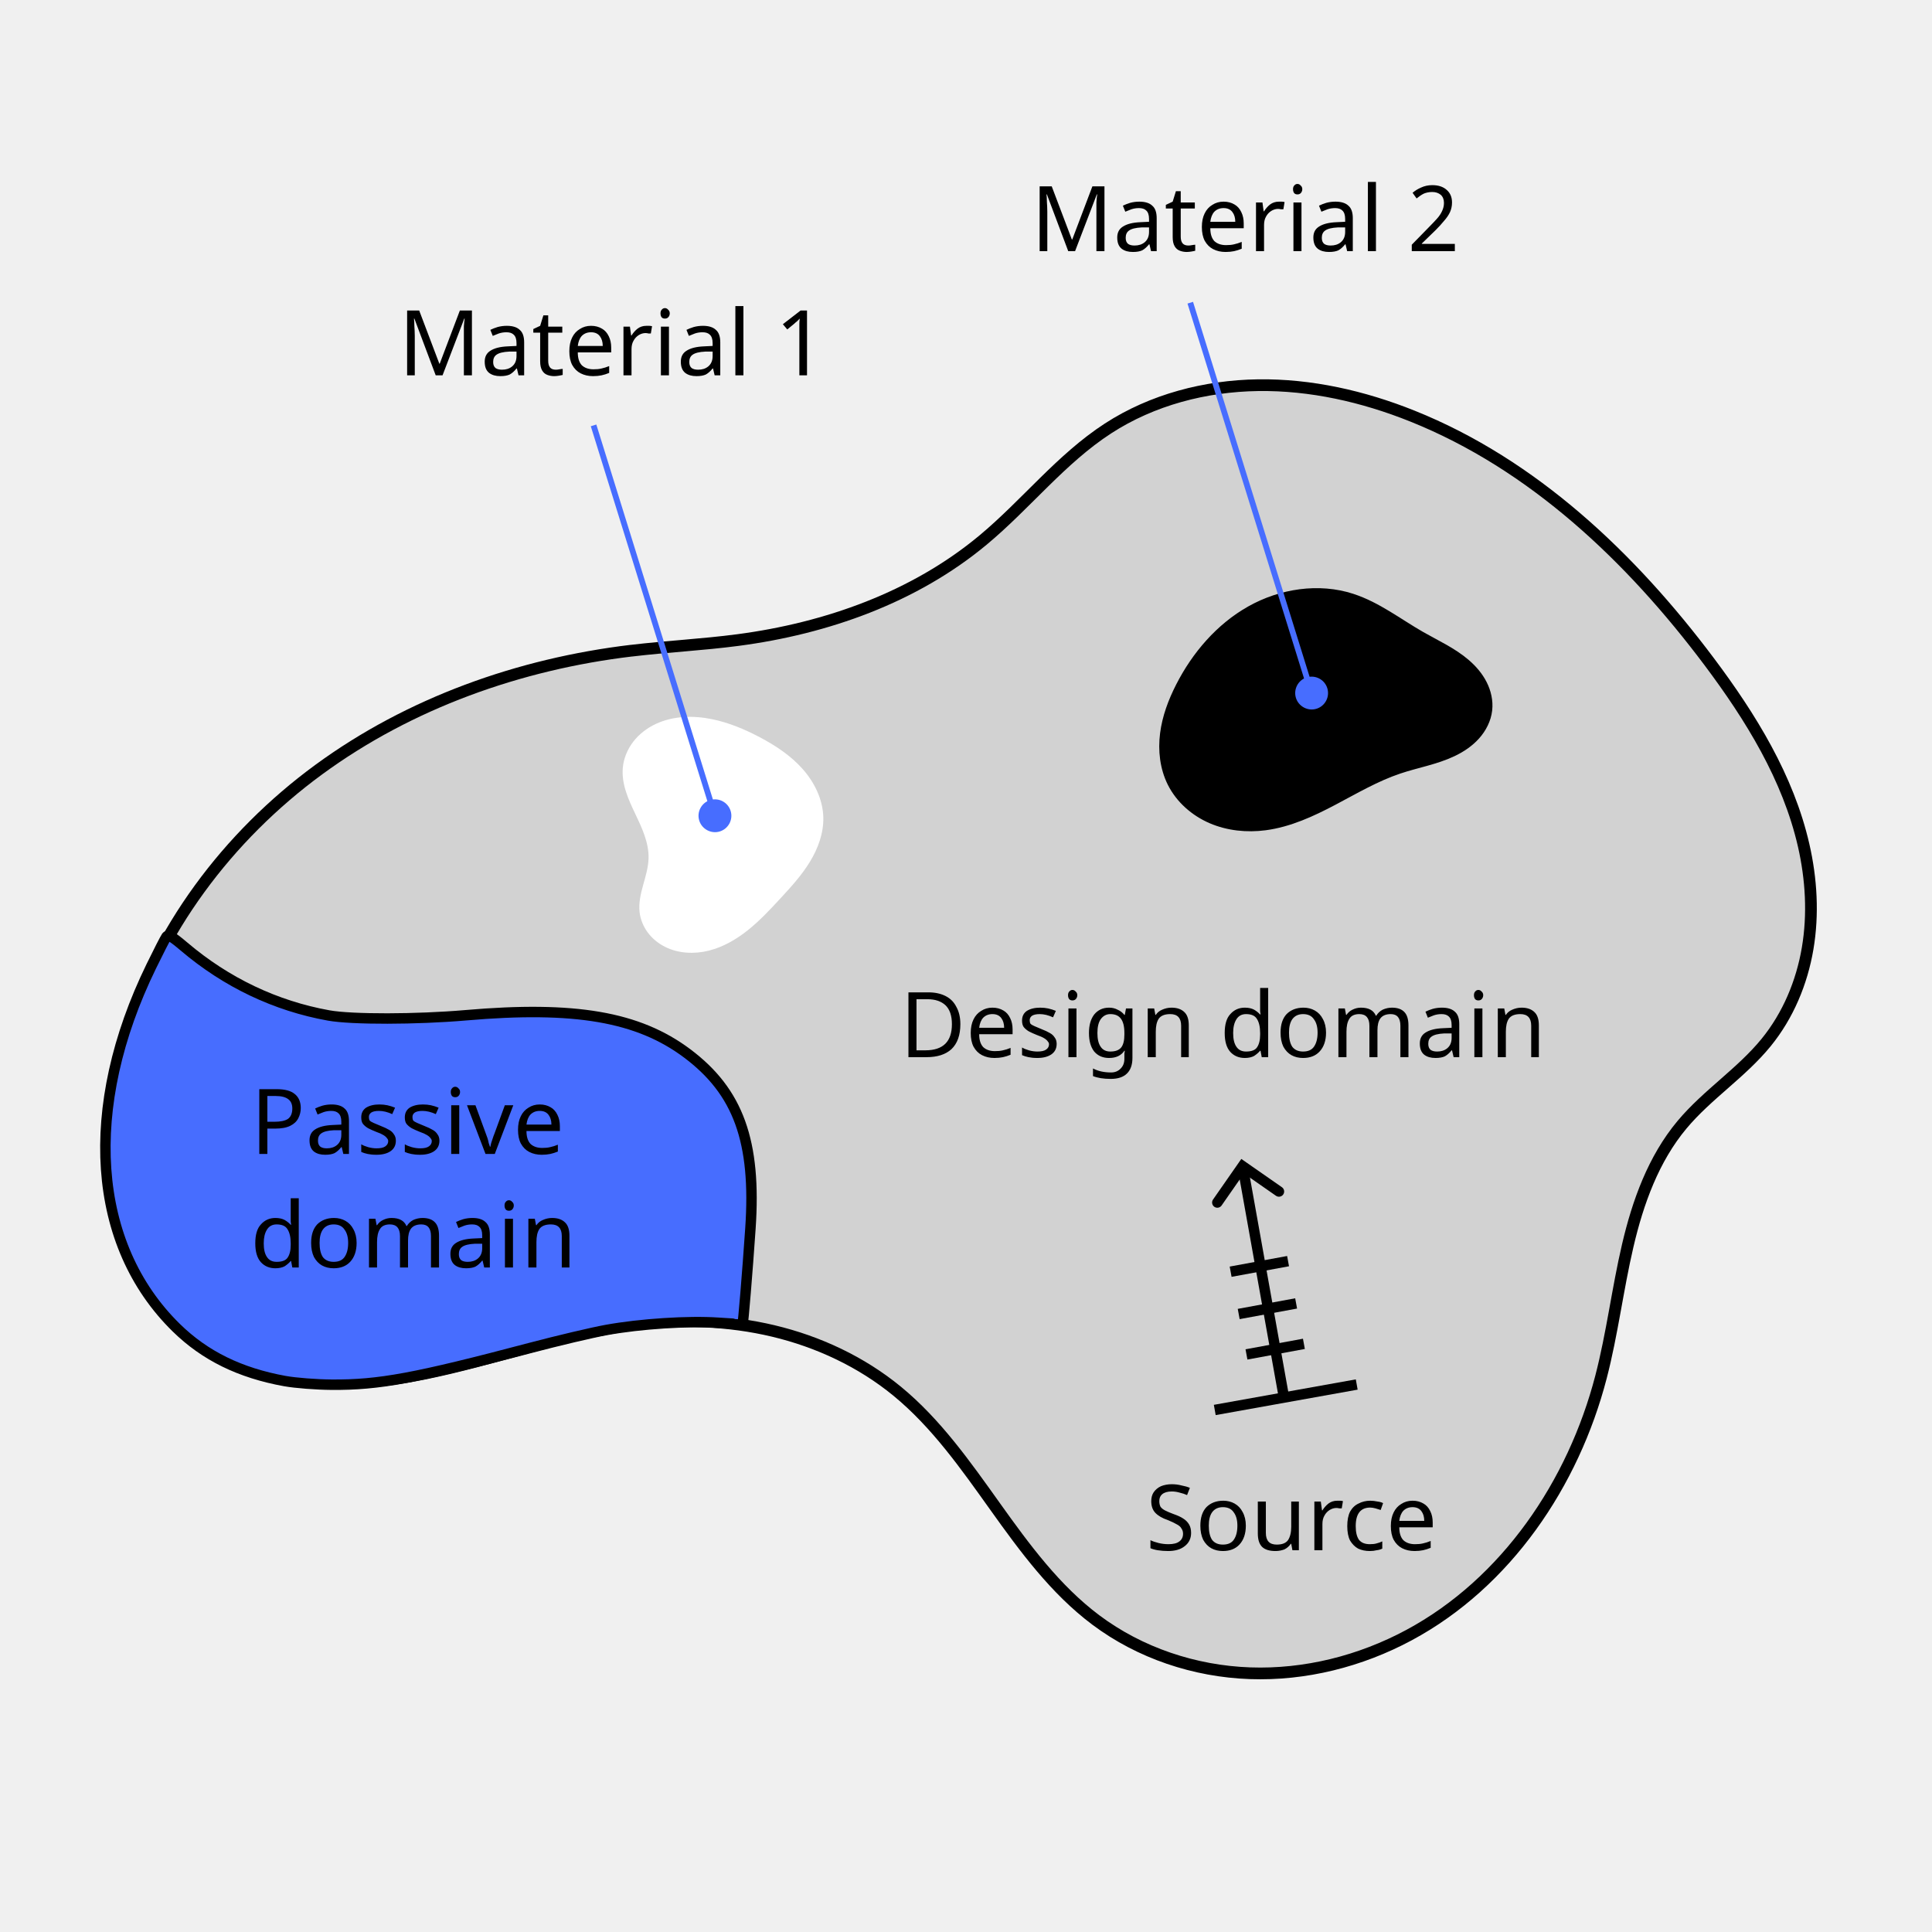
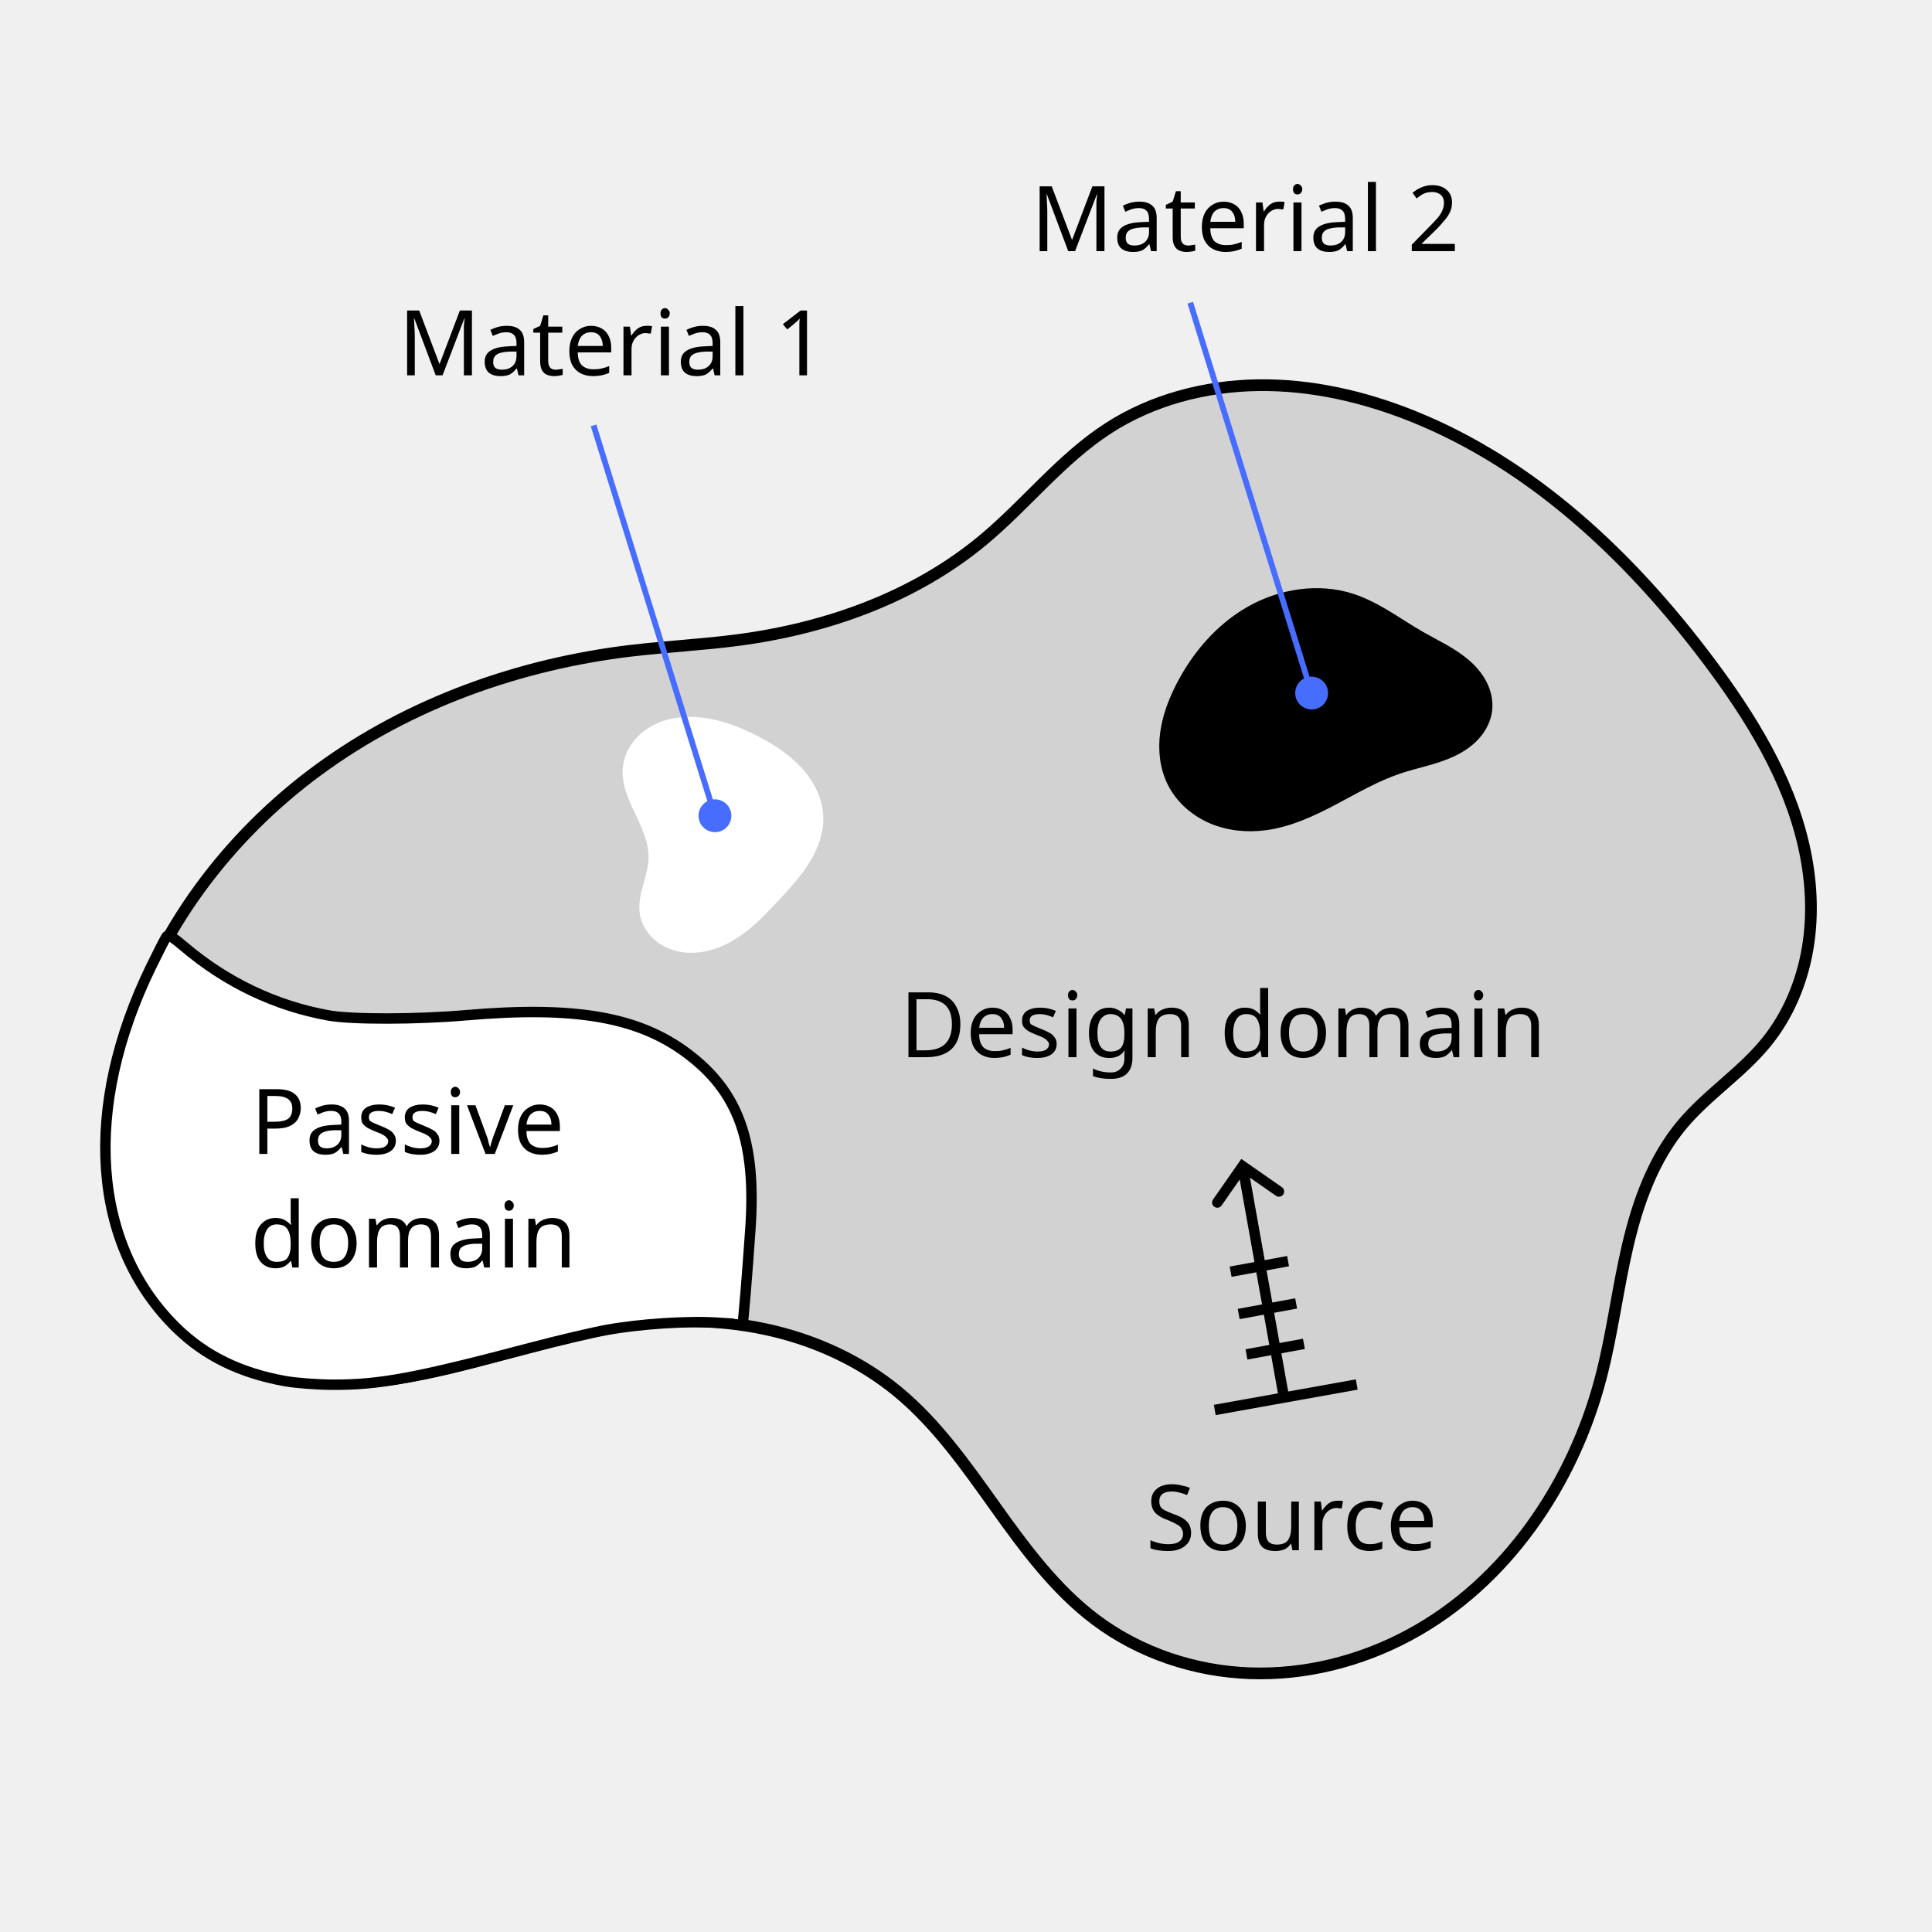
<svg xmlns="http://www.w3.org/2000/svg" xmlns:xlink="http://www.w3.org/1999/xlink" width="75mm" height="75mm" viewBox="0 0 75 75" version="1.1" id="svg5">
  <defs id="defs2">
    <marker style="overflow:visible" id="Dot" refX="0" refY="0" orient="auto" markerWidth="5.667" markerHeight="5.667" viewBox="0 0 5.667 5.667" preserveAspectRatio="xMidYMid">
      <path transform="scale(0.5)" style="fill:context-stroke;fill-rule:evenodd;stroke:context-stroke;stroke-width:1pt" d="M 5,0 C 5,2.76 2.76,5 0,5 -2.76,5 -5,2.76 -5,0 c 0,-2.76 2.3,-5 5,-5 2.76,0 5,2.24 5,5 z" id="Dot1" />
    </marker>
    <linearGradient id="linearGradient5901">
      <stop style="stop-color:#000000;stop-opacity:1;" offset="0" id="stop5899" />
    </linearGradient>
    <marker style="overflow:visible" id="Arrow3" refX="0" refY="0" orient="auto-start-reverse" markerWidth="4.207" markerHeight="7" viewBox="0 0 4.207 7" preserveAspectRatio="xMidYMid">
      <path style="fill:none;stroke:context-stroke;stroke-width:1;stroke-linecap:round" d="M 3,-3 0,0 3,3" id="arrow3" transform="rotate(180,0.125,0)" />
    </marker>
    <linearGradient xlink:href="#linearGradient5901" id="linearGradient5903" x1="17.745" y1="114.153" x2="80.538" y2="114.153" gradientUnits="userSpaceOnUse" gradientTransform="matrix(0.405,0,0,0.405,-3.2687,-1.190688)" />
    <marker style="overflow:visible" id="Dot-6" refX="0" refY="0" orient="auto" markerWidth="5.667" markerHeight="5.667" viewBox="0 0 5.667 5.667" preserveAspectRatio="xMidYMid">
      <path transform="scale(0.5)" style="fill:context-stroke;fill-rule:evenodd;stroke:context-stroke;stroke-width:1pt" d="M 5,0 C 5,2.76 2.76,5 0,5 -2.76,5 -5,2.76 -5,0 c 0,-2.76 2.3,-5 5,-5 2.76,0 5,2.24 5,5 z" id="Dot1-3" />
    </marker>
  </defs>
  <g id="layer1">
    <path style="fill:#d2d2d2;fill-opacity:1;stroke:#000000;stroke-width:0.455;stroke-miterlimit:1;stroke-dasharray:none;stroke-opacity:1;paint-order:fill markers stroke" d="m 24.51,25.259 c -4.346,0.518 -8.606,2.032 -12.137,4.618 -3.531,2.586 -6.301,6.27 -7.528,10.471 -0.629,2.154 -0.851,4.463 -0.347,6.651 0.504,2.187 1.781,4.24 3.687,5.426 1.2,0.747 2.603,1.131 4.013,1.239 1.409,0.108 2.828,-0.05 4.214,-0.326 2.772,-0.552 5.448,-1.575 8.254,-1.923 1.783,-0.221 3.607,-0.163 5.354,0.253 1.747,0.416 3.416,1.197 4.805,2.336 1.522,1.249 2.667,2.885 3.811,4.487 1.144,1.602 2.33,3.217 3.905,4.397 1.715,1.284 3.84,1.991 5.981,2.067 2.141,0.077 4.29,-0.466 6.177,-1.481 3.774,-2.028 6.378,-5.877 7.453,-10.024 0.435,-1.677 0.642,-3.406 1.036,-5.093 0.394,-1.687 0.998,-3.369 2.11,-4.698 0.977,-1.168 2.301,-2.008 3.263,-3.189 0.85,-1.043 1.386,-2.325 1.611,-3.651 0.225,-1.326 0.145,-2.695 -0.155,-4.006 -0.6,-2.622 -2.05,-4.971 -3.664,-7.124 -3.031,-4.043 -6.841,-7.663 -11.532,-9.54 -1.901,-0.761 -3.937,-1.225 -5.984,-1.196 -2.047,0.029 -4.107,0.565 -5.824,1.679 -1.822,1.182 -3.182,2.944 -4.851,4.333 -2.668,2.221 -6.074,3.429 -9.516,3.882 -1.373,0.181 -2.759,0.249 -4.135,0.413 z" id="path1702" />
    <g id="g6583" transform="matrix(0.405,0,0,0.405,-2.960964,-2.714981)">
      <path style="fill:none;fill-opacity:1;stroke:#000000;stroke-width:1;stroke-miterlimit:1;stroke-dasharray:none;stroke-opacity:1;paint-order:fill markers stroke" d="m 123.748,141.851 13.607,-2.44" id="path1809" />
      <path style="fill:none;fill-opacity:1;stroke:#000000;stroke-width:1;stroke-miterlimit:1;stroke-dasharray:none;stroke-opacity:1;marker-end:url(#Arrow3);paint-order:fill markers stroke" d="m 130.4,140.751 -3.938,-22.02" id="path1811" />
      <path style="fill:none;fill-opacity:1;stroke:#000000;stroke-width:1;stroke-miterlimit:1;stroke-dasharray:none;stroke-opacity:1;paint-order:fill markers stroke" d="m 126.787,136.527 5.505,-1.014" id="path2133" />
      <path style="fill:none;fill-opacity:1;stroke:#000000;stroke-width:1;stroke-miterlimit:1;stroke-dasharray:none;stroke-opacity:1;paint-order:fill markers stroke" d="m 126.042,132.653 5.505,-1.014" id="path2133-6" />
      <path style="fill:none;fill-opacity:1;stroke:#000000;stroke-width:1;stroke-miterlimit:1;stroke-dasharray:none;stroke-opacity:1;paint-order:fill markers stroke" d="m 125.269,128.599 5.505,-1.014" id="path2133-6-7" />
    </g>
-     <path style="fill:#476dff;fill-opacity:1;stroke:url(#linearGradient5903);stroke-width:0.405;stroke-miterlimit:1;stroke-dasharray:none;stroke-opacity:1;paint-order:fill markers stroke" d="M 11.068,53.615 C 9.314,53.298 7.956,52.631 6.843,51.541 3.556,48.319 3.189,43.013 5.872,37.512 c 0.273,-0.56 0.537,-1.076 0.586,-1.146 0.07,-0.1 0.215,-0.02 0.687,0.38 1.642,1.395 3.556,2.306 5.619,2.675 0.898,0.161 3.411,0.156 5.317,-0.009 4.234,-0.367 6.694,0.056 8.595,1.48 1.989,1.49 2.687,3.423 2.455,6.802 -0.115,1.685 -0.281,3.7 -0.306,3.71 -0.01,0.004 -0.434,-0.021 -0.943,-0.055 -1.167,-0.079 -3.029,0.041 -4.346,0.281 -0.559,0.102 -1.891,0.417 -2.959,0.699 -4.46,1.179 -5.869,1.439 -7.702,1.425 -0.596,-0.004 -1.41,-0.067 -1.809,-0.14 z" id="path2260" />
+     <path style="fill:#ffffff;fill-opacity:1;stroke:url(#linearGradient5903);stroke-width:0.405;stroke-miterlimit:1;stroke-dasharray:none;stroke-opacity:1;paint-order:fill markers stroke" d="M 11.068,53.615 C 9.314,53.298 7.956,52.631 6.843,51.541 3.556,48.319 3.189,43.013 5.872,37.512 c 0.273,-0.56 0.537,-1.076 0.586,-1.146 0.07,-0.1 0.215,-0.02 0.687,0.38 1.642,1.395 3.556,2.306 5.619,2.675 0.898,0.161 3.411,0.156 5.317,-0.009 4.234,-0.367 6.694,0.056 8.595,1.48 1.989,1.49 2.687,3.423 2.455,6.802 -0.115,1.685 -0.281,3.7 -0.306,3.71 -0.01,0.004 -0.434,-0.021 -0.943,-0.055 -1.167,-0.079 -3.029,0.041 -4.346,0.281 -0.559,0.102 -1.891,0.417 -2.959,0.699 -4.46,1.179 -5.869,1.439 -7.702,1.425 -0.596,-0.004 -1.41,-0.067 -1.809,-0.14 z" id="path2260" />
    <path style="fill:#ffffff;fill-opacity:1;stroke:none;stroke-width:0.405;stroke-miterlimit:1;stroke-dasharray:none;stroke-opacity:1;paint-order:fill markers stroke" d="m 27.639,27.918 c -0.729,-0.149 -1.512,-0.129 -2.185,0.187 -0.336,0.158 -0.64,0.39 -0.868,0.684 -0.228,0.294 -0.377,0.651 -0.409,1.021 -0.027,0.306 0.026,0.615 0.118,0.908 0.092,0.293 0.222,0.573 0.354,0.85 0.264,0.555 0.542,1.133 0.528,1.747 -0.009,0.355 -0.115,0.699 -0.21,1.041 -0.095,0.342 -0.178,0.696 -0.139,1.049 0.032,0.289 0.148,0.567 0.322,0.8 0.174,0.233 0.406,0.42 0.666,0.551 0.52,0.261 1.138,0.289 1.702,0.147 0.564,-0.142 1.078,-0.443 1.531,-0.807 0.453,-0.364 0.851,-0.792 1.246,-1.219 0.414,-0.448 0.828,-0.902 1.146,-1.423 0.318,-0.521 0.536,-1.119 0.52,-1.729 -0.019,-0.693 -0.343,-1.354 -0.803,-1.873 -0.46,-0.519 -1.05,-0.907 -1.662,-1.232 C 28.908,28.31 28.289,28.051 27.639,27.918 Z" id="path1805" />
    <path style="fill:#000000;fill-opacity:1;stroke:#000000;stroke-width:0.405;stroke-miterlimit:1;stroke-dasharray:none;stroke-opacity:1;paint-order:fill markers stroke" d="m 52.48,23.247 c -1.289,-0.42 -2.743,-0.194 -3.924,0.471 -1.181,0.665 -2.101,1.74 -2.717,2.948 -0.293,0.574 -0.523,1.186 -0.604,1.825 -0.081,0.639 -0.007,1.307 0.281,1.883 0.315,0.628 0.876,1.119 1.522,1.397 0.646,0.278 1.37,0.35 2.067,0.259 0.935,-0.123 1.809,-0.529 2.643,-0.969 0.834,-0.44 1.653,-0.924 2.548,-1.224 0.693,-0.233 1.426,-0.354 2.085,-0.668 0.33,-0.157 0.64,-0.364 0.884,-0.636 0.244,-0.272 0.419,-0.613 0.46,-0.976 0.038,-0.339 -0.041,-0.687 -0.197,-0.991 -0.155,-0.304 -0.383,-0.568 -0.642,-0.79 -0.518,-0.446 -1.151,-0.73 -1.744,-1.069 -0.88,-0.504 -1.697,-1.145 -2.662,-1.459 z" id="path1793" />
    <path style="fill:none;fill-opacity:1;stroke:#476dff;stroke-width:0.225;stroke-miterlimit:1;stroke-dasharray:none;stroke-opacity:1;marker-start:url(#Dot);paint-order:fill markers stroke" d="M 27.754,31.668 23.042,16.513" id="path5929" />
    <path style="fill:none;fill-opacity:1;stroke:#476dff;stroke-width:0.225;stroke-miterlimit:1;stroke-dasharray:none;stroke-opacity:1;marker-start:url(#Dot-6);paint-order:fill markers stroke" d="M 50.917,26.905 46.206,11.751" id="path5929-2" />
    <text xml:space="preserve" style="font-style:normal;font-variant:normal;font-weight:normal;font-stretch:normal;font-size:3.528px;font-family:'TeX Gyre Pagella Math';-inkscape-font-specification:'TeX Gyre Pagella Math, Normal';font-variant-ligatures:normal;font-variant-caps:normal;font-variant-numeric:normal;font-variant-east-asian:normal;fill:#000000;fill-opacity:1;stroke:none;stroke-width:0.375;stroke-miterlimit:1;stroke-dasharray:none;stroke-opacity:1;paint-order:fill markers stroke" x="44.471" y="60.176" id="text6659">
      <tspan id="tspan6657" style="font-style:normal;font-variant:normal;font-weight:normal;font-stretch:normal;font-size:3.528px;font-family:'TeX Gyre Pagella Math';-inkscape-font-specification:'TeX Gyre Pagella Math, Normal';font-variant-ligatures:normal;font-variant-caps:normal;font-variant-numeric:normal;font-variant-east-asian:normal;fill:#000000;fill-opacity:1;stroke:none;stroke-width:0.375" x="44.471" y="60.176">Source</tspan>
    </text>
    <text xml:space="preserve" style="font-style:normal;font-variant:normal;font-weight:normal;font-stretch:normal;font-size:3.528px;font-family:'TeX Gyre Pagella Math';-inkscape-font-specification:'TeX Gyre Pagella Math, Normal';font-variant-ligatures:normal;font-variant-caps:normal;font-variant-numeric:normal;font-variant-east-asian:normal;fill:#000000;fill-opacity:1;stroke:none;stroke-width:0.375;stroke-miterlimit:1;stroke-dasharray:none;stroke-opacity:1;paint-order:fill markers stroke" x="9.724" y="44.798" id="text6659-5">
      <tspan id="tspan6657-0" style="font-style:normal;font-variant:normal;font-weight:normal;font-stretch:normal;font-size:3.528px;font-family:'TeX Gyre Pagella Math';-inkscape-font-specification:'TeX Gyre Pagella Math, Normal';font-variant-ligatures:normal;font-variant-caps:normal;font-variant-numeric:normal;font-variant-east-asian:normal;fill:#000000;fill-opacity:1;stroke:none;stroke-width:0.375" x="9.724" y="44.798">Passive </tspan>
      <tspan style="font-style:normal;font-variant:normal;font-weight:normal;font-stretch:normal;font-size:3.528px;font-family:'TeX Gyre Pagella Math';-inkscape-font-specification:'TeX Gyre Pagella Math, Normal';font-variant-ligatures:normal;font-variant-caps:normal;font-variant-numeric:normal;font-variant-east-asian:normal;fill:#000000;fill-opacity:1;stroke:none;stroke-width:0.375" x="9.724" y="49.207" id="tspan1045">domain</tspan>
    </text>
    <text xml:space="preserve" style="font-style:normal;font-variant:normal;font-weight:normal;font-stretch:normal;font-size:3.528px;font-family:'TeX Gyre Pagella Math';-inkscape-font-specification:'TeX Gyre Pagella Math, Normal';font-variant-ligatures:normal;font-variant-caps:normal;font-variant-numeric:normal;font-variant-east-asian:normal;fill:#000000;fill-opacity:1;stroke:none;stroke-width:0.375;stroke-miterlimit:1;stroke-dasharray:none;stroke-opacity:1;paint-order:fill markers stroke" x="34.922" y="41.039" id="text6659-5-3">
      <tspan id="tspan6657-0-6" style="font-style:normal;font-variant:normal;font-weight:normal;font-stretch:normal;font-size:3.528px;font-family:'TeX Gyre Pagella Math';-inkscape-font-specification:'TeX Gyre Pagella Math, Normal';font-variant-ligatures:normal;font-variant-caps:normal;font-variant-numeric:normal;font-variant-east-asian:normal;fill:#000000;fill-opacity:1;stroke:none;stroke-width:0.375" x="34.922" y="41.039">Design domain</tspan>
    </text>
    <text xml:space="preserve" style="font-style:normal;font-variant:normal;font-weight:normal;font-stretch:normal;font-size:3.528px;font-family:'TeX Gyre Pagella Math';-inkscape-font-specification:'TeX Gyre Pagella Math, Normal';font-variant-ligatures:normal;font-variant-caps:normal;font-variant-numeric:normal;font-variant-east-asian:normal;fill:#000000;fill-opacity:1;stroke:none;stroke-width:0.375;stroke-miterlimit:1;stroke-dasharray:none;stroke-opacity:1;paint-order:fill markers stroke" x="15.459" y="14.568" id="text6659-5-3-1">
      <tspan id="tspan6657-0-6-0" style="font-style:normal;font-variant:normal;font-weight:normal;font-stretch:normal;font-size:3.528px;font-family:'TeX Gyre Pagella Math';-inkscape-font-specification:'TeX Gyre Pagella Math, Normal';font-variant-ligatures:normal;font-variant-caps:normal;font-variant-numeric:normal;font-variant-east-asian:normal;fill:#000000;fill-opacity:1;stroke:none;stroke-width:0.375" x="15.459" y="14.568">Material 1</tspan>
    </text>
    <text xml:space="preserve" style="font-style:normal;font-variant:normal;font-weight:normal;font-stretch:normal;font-size:3.528px;font-family:'TeX Gyre Pagella Math';-inkscape-font-specification:'TeX Gyre Pagella Math, Normal';font-variant-ligatures:normal;font-variant-caps:normal;font-variant-numeric:normal;font-variant-east-asian:normal;fill:#000000;fill-opacity:1;stroke:none;stroke-width:0.375;stroke-miterlimit:1;stroke-dasharray:none;stroke-opacity:1;paint-order:fill markers stroke" x="40.017" y="9.753" id="text6659-5-3-1-4">
      <tspan id="tspan6657-0-6-0-5" style="font-style:normal;font-variant:normal;font-weight:normal;font-stretch:normal;font-size:3.528px;font-family:'TeX Gyre Pagella Math';-inkscape-font-specification:'TeX Gyre Pagella Math, Normal';font-variant-ligatures:normal;font-variant-caps:normal;font-variant-numeric:normal;font-variant-east-asian:normal;fill:#000000;fill-opacity:1;stroke:none;stroke-width:0.375" x="40.017" y="9.753">Material 2</tspan>
    </text>
  </g>
</svg>
